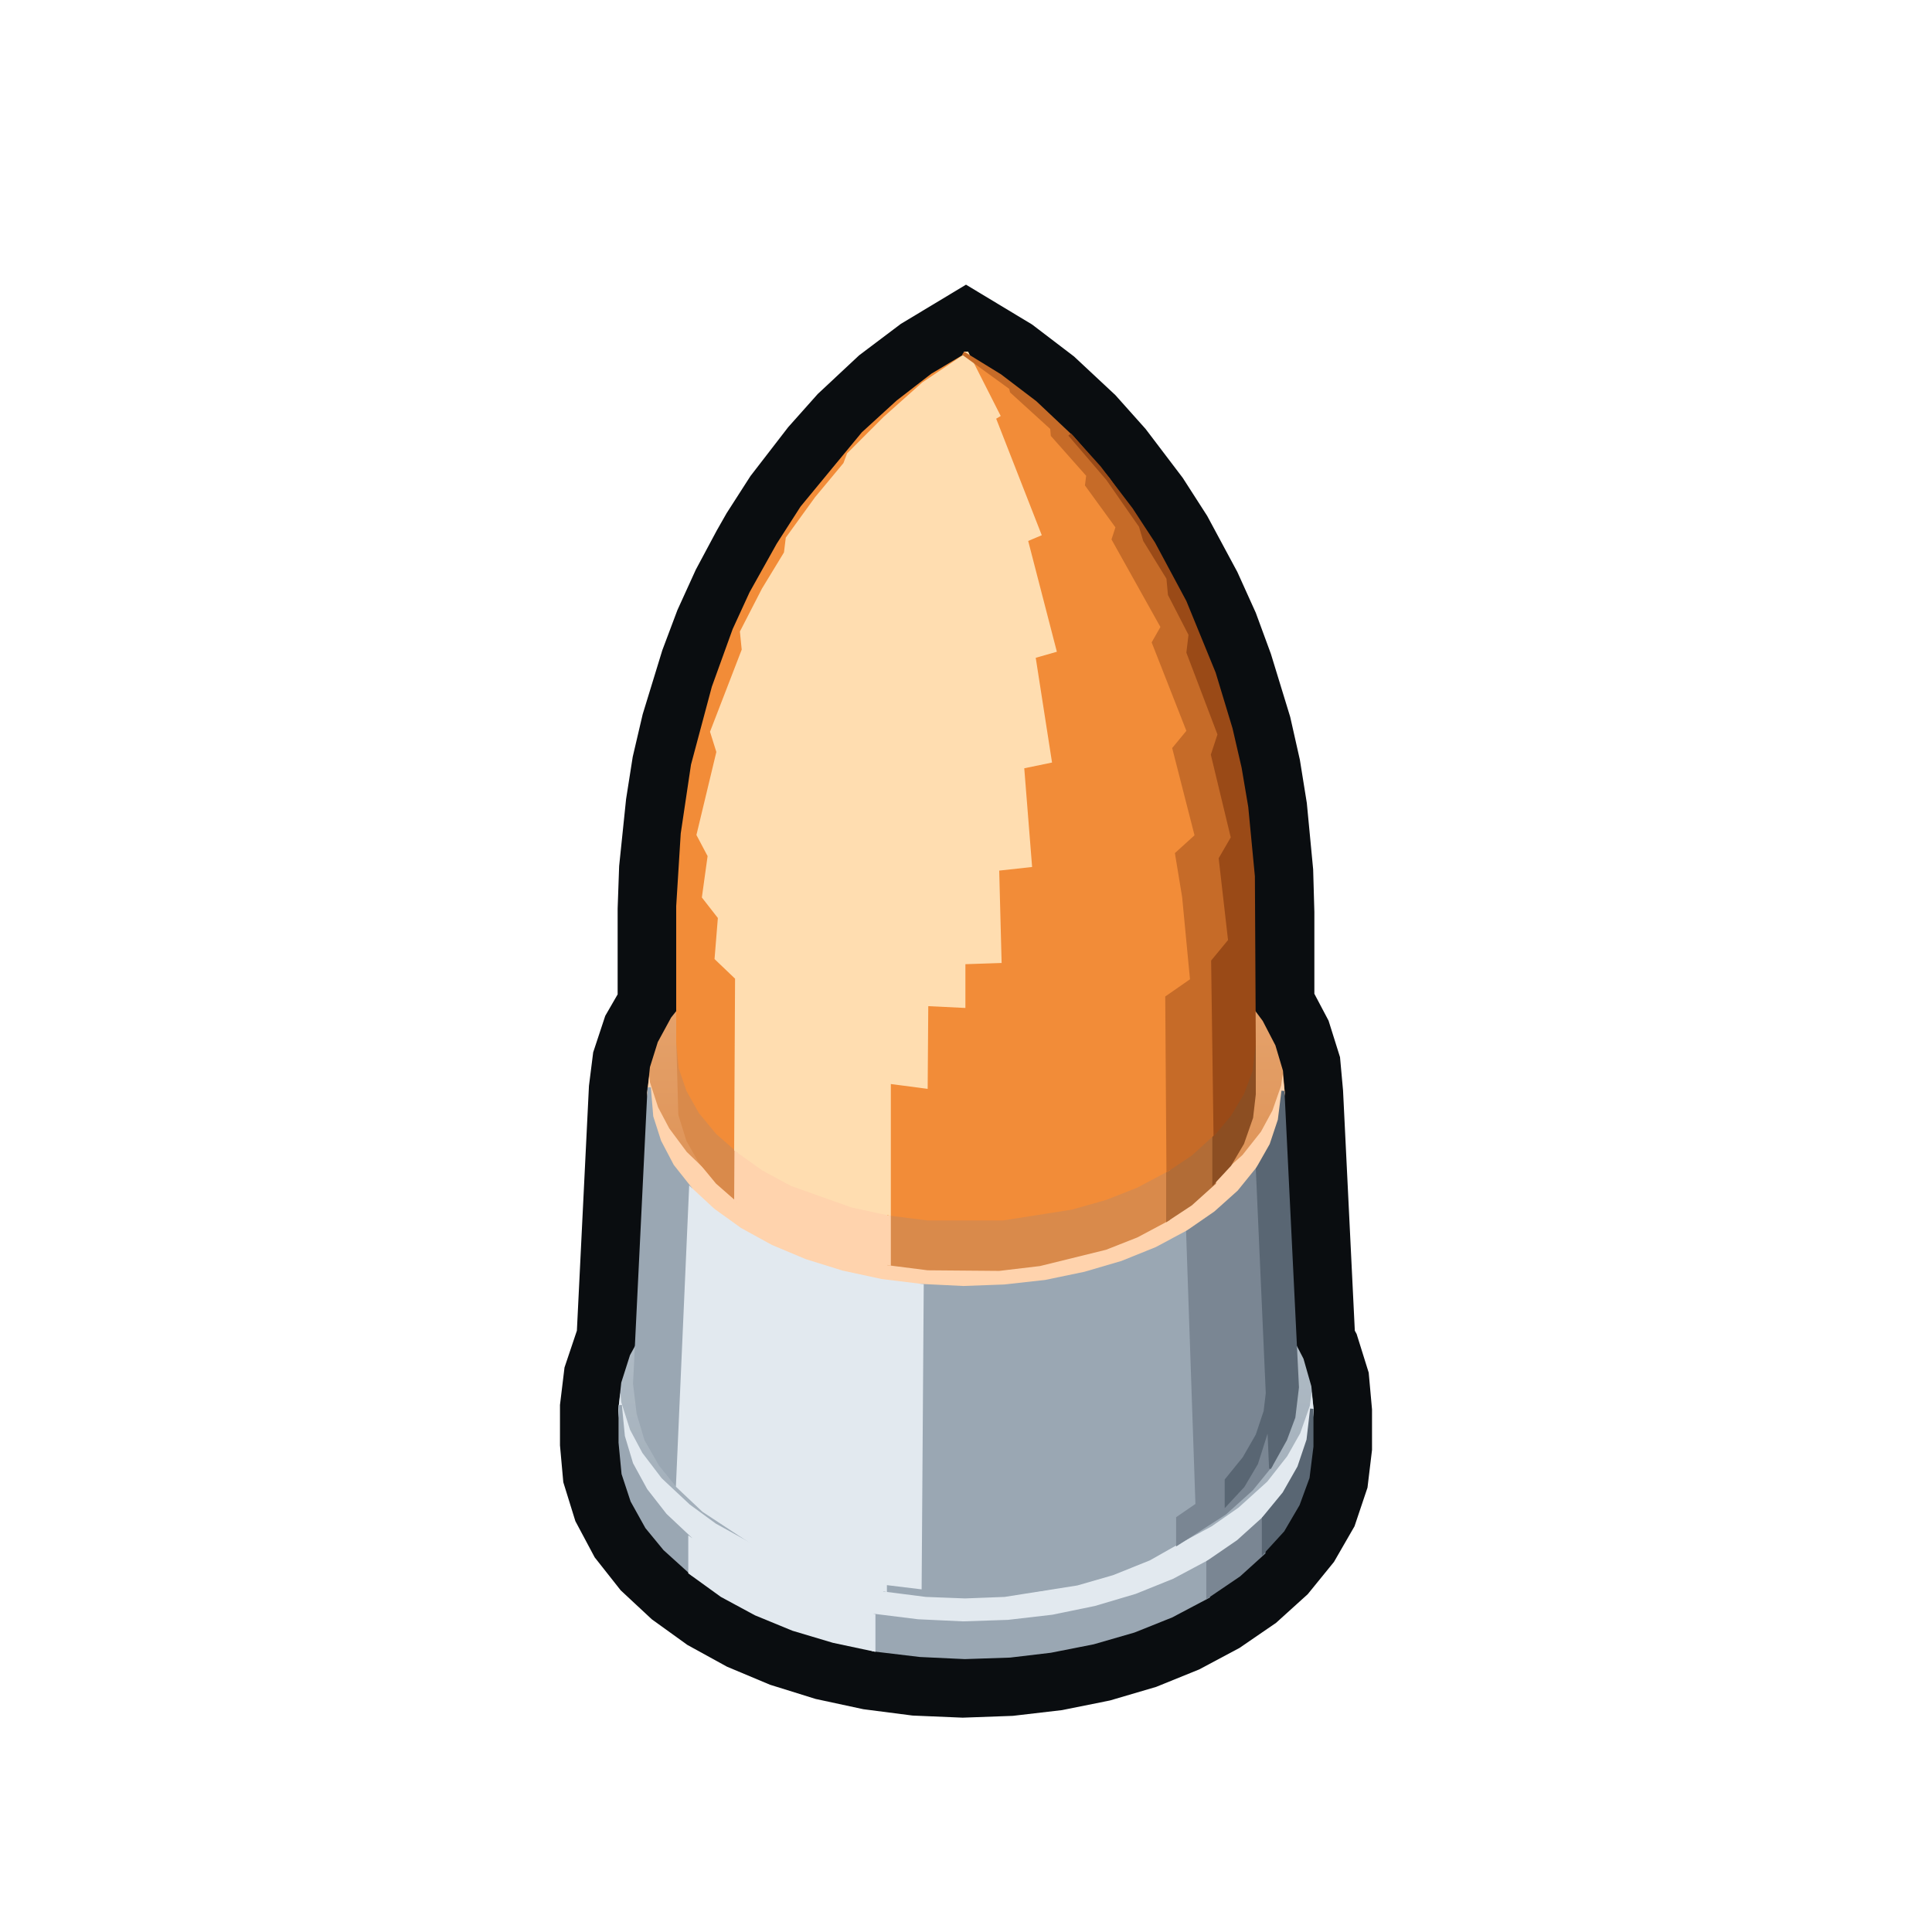
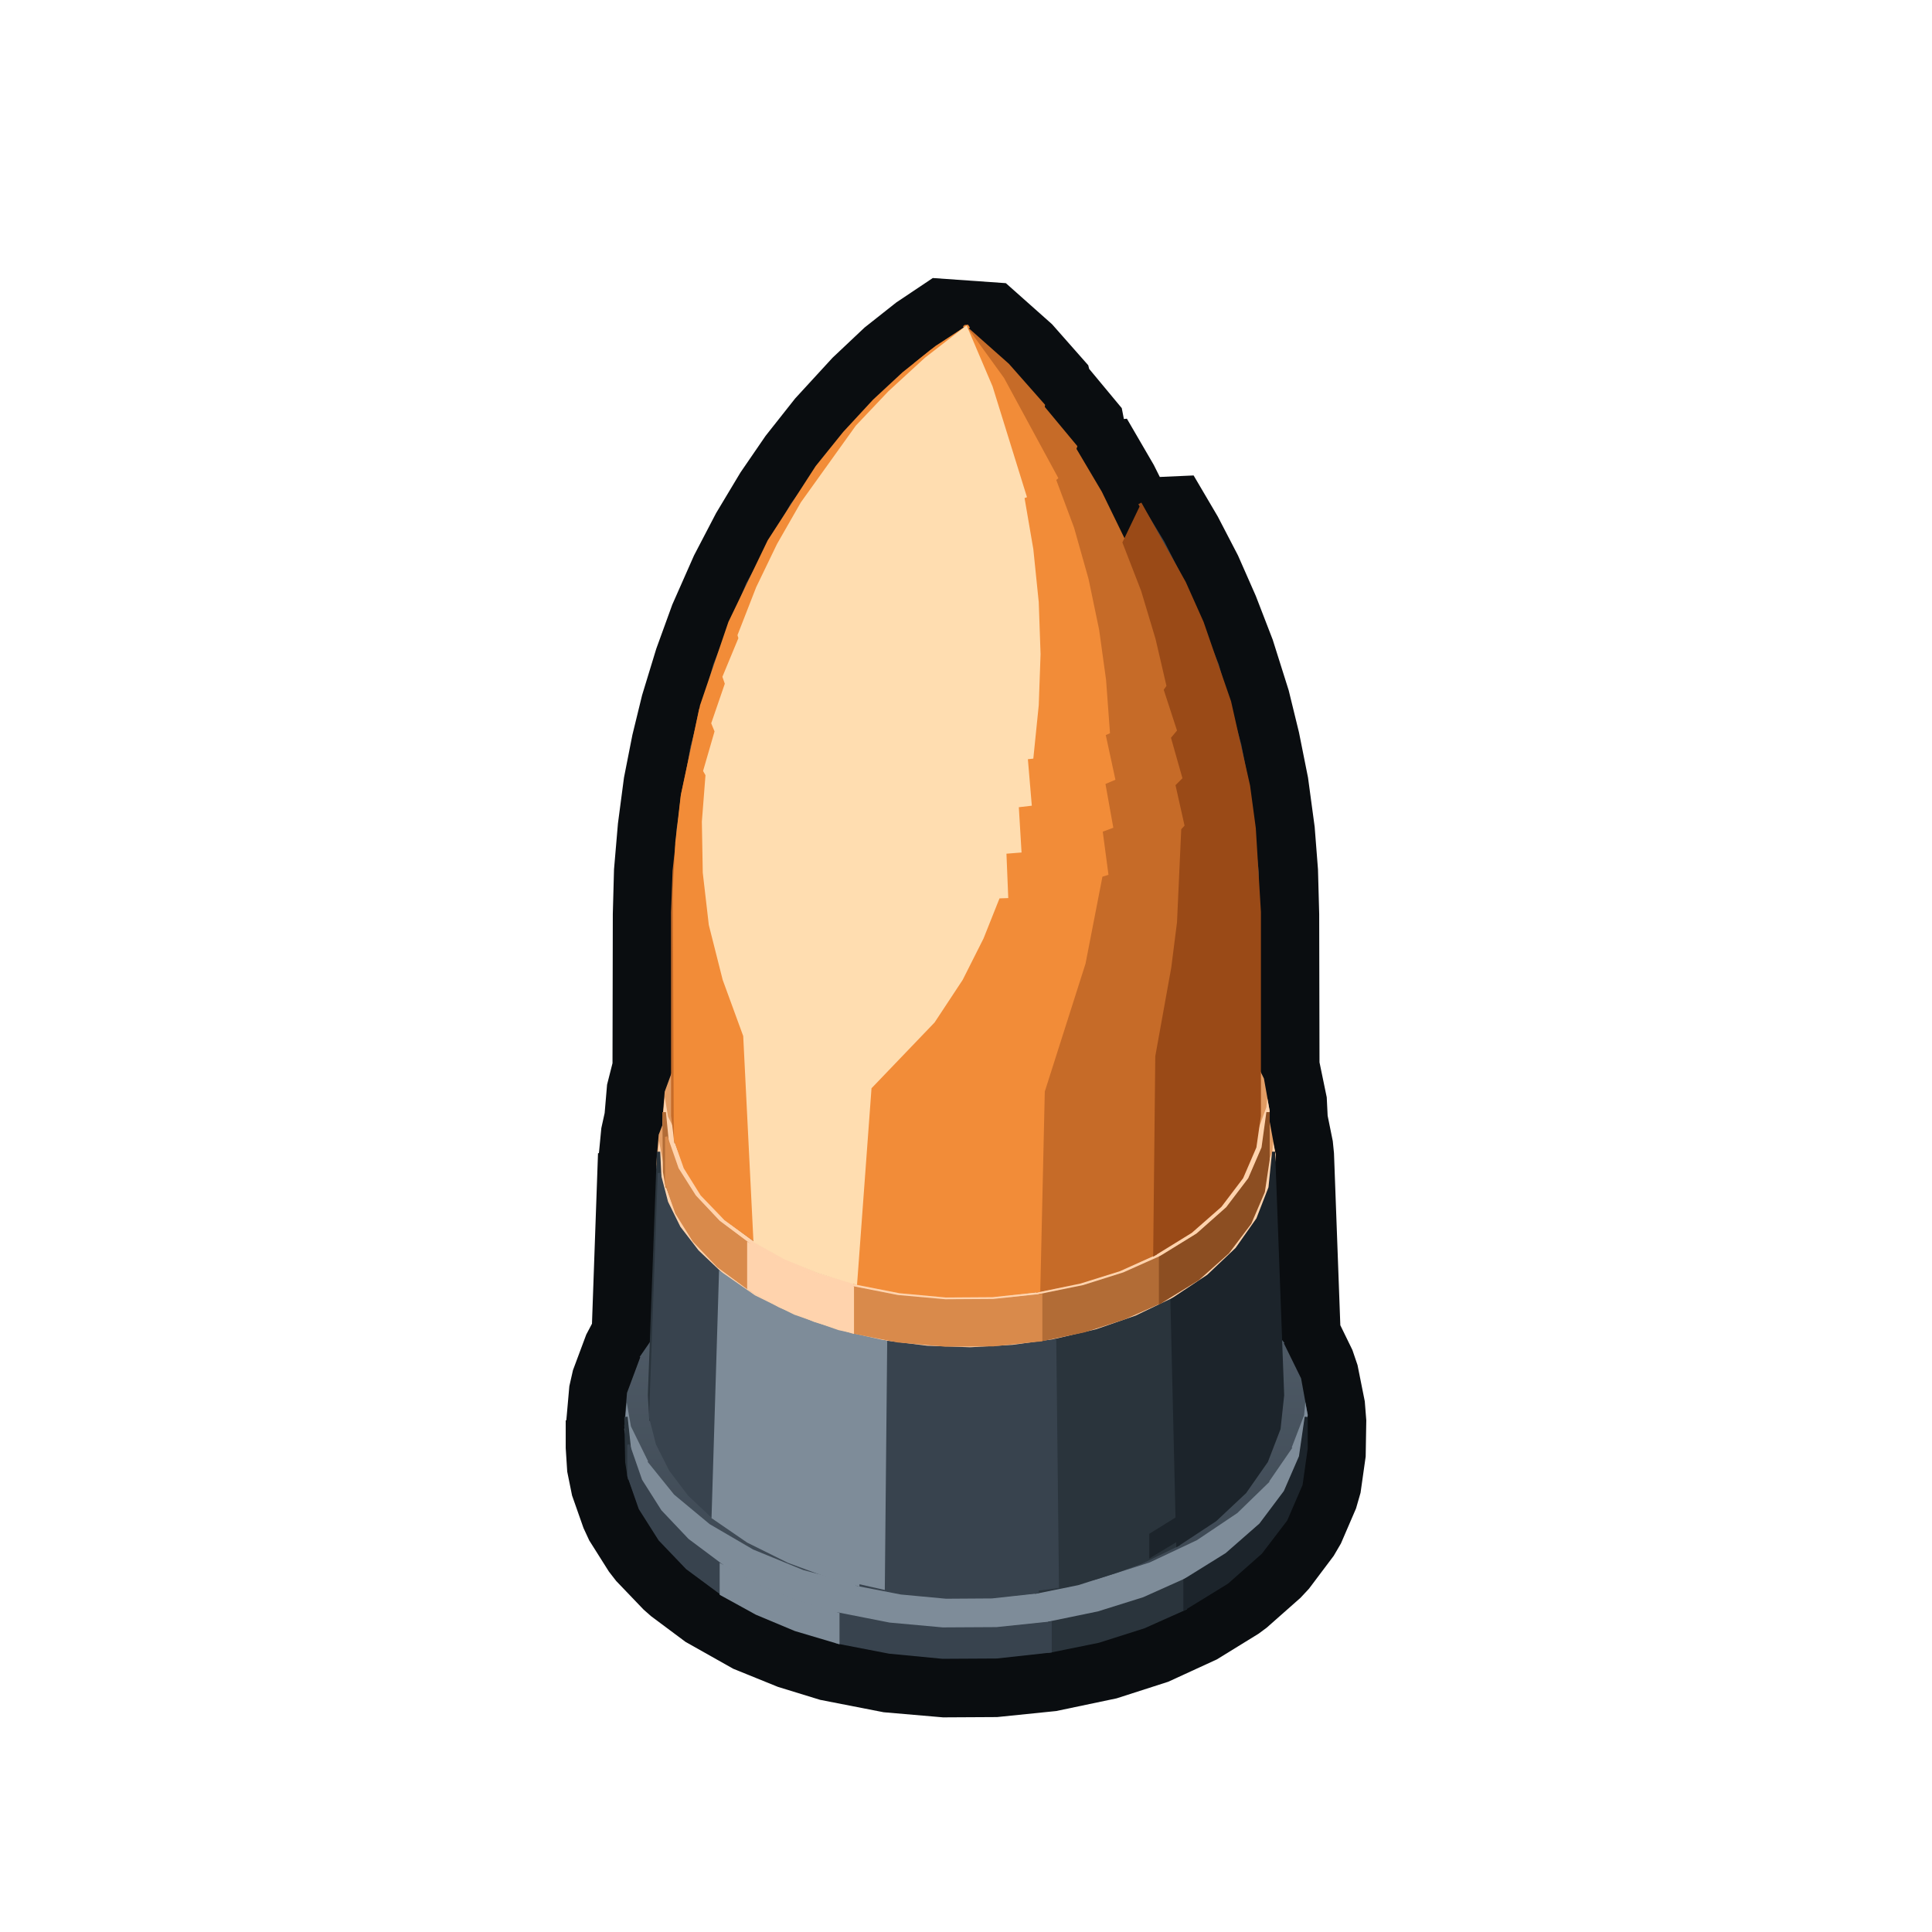
<svg xmlns="http://www.w3.org/2000/svg" viewBox="0 0 64 64" width="64" height="64">
  <defs>
-     <linearGradient id="g1" gradientUnits="userSpaceOnUse" x1="0.00" y1="39.61" x2="0.00" y2="53.84">
-       <stop offset="0.000" stop-color="#BAC5CE" />
-       <stop offset="1.000" stop-color="#9AA7B3" />
+     <linearGradient id="g1" gradientUnits="userSpaceOnUse" x1="0.00" y1="40.06" x2="0.00" y2="54.05">
+       <stop offset="0.000" stop-color="#586470" />
+       <stop offset="1.000" stop-color="#38434E" />
    </linearGradient>
-     <linearGradient id="g2" gradientUnits="userSpaceOnUse" x1="0.00" y1="29.68" x2="0.00" y2="42.72">
+     <linearGradient id="g2" gradientUnits="userSpaceOnUse" x1="0.00" y1="32.08" x2="0.00" y2="44.75">
+       <stop offset="0.000" stop-color="#EAAB77" />
+       <stop offset="1.000" stop-color="#D98A4B" />
+     </linearGradient>
+     <linearGradient id="g3" gradientUnits="userSpaceOnUse" x1="0.00" y1="30.74" x2="0.00" y2="43.17">
      <stop offset="0.000" stop-color="#EAAB77" />
      <stop offset="1.000" stop-color="#D98A4B" />
    </linearGradient>
  </defs>
-   <path fill="#0A0D10" fill-rule="evenodd" d="M19.11 44.08L18.7 45.3L18.55 46.54L18.55 47.88L18.66 49.1L19.06 50.39L19.7 51.59L20.56 52.68L21.59 53.64L22.77 54.49L24.08 55.21L25.51 55.81L27.02 56.28L28.6 56.62L30.23 56.83L31.89 56.9L33.55 56.84L35.18 56.65L36.77 56.33L38.3 55.88L39.73 55.3L41.06 54.59L42.27 53.76L43.32 52.81L44.19 51.74L44.87 50.56L45.3 49.28L45.45 48.03L45.45 46.69L45.34 45.47L44.94 44.19L44.88 44.08L44.49 36.12L44.39 35.02L44.01 33.81L43.54 32.92L43.54 30.21L43.5 28.8L43.29 26.6L43.06 25.17L42.74 23.75L42.1 21.66L41.6 20.3L40.99 18.95L39.99 17.09L39.18 15.83L37.95 14.21L36.95 13.09L35.58 11.81L34.19 10.75L32 9.43L29.84 10.73L28.46 11.77L27.09 13.05L26.11 14.15L24.86 15.77L24.07 17L23.74 17.58L23.05 18.87L22.44 20.21L21.94 21.54L21.29 23.66L20.96 25.07L20.74 26.47L20.51 28.69L20.46 30.1L20.46 32.94L20.05 33.65L19.65 34.86L19.51 35.97Z" />
-   <path fill="#9AA7B3" fill-rule="evenodd" d="M21.46 43.97L20.97 44.84L20.66 45.74L20.55 46.66L20.64 47.58L20.92 48.49L21.39 49.36L22.04 50.2L22.86 50.97L23.83 51.66L24.95 52.28L26.19 52.8L27.53 53.21L28.94 53.52L30.41 53.7L31.9 53.77L33.4 53.72L34.87 53.55L36.29 53.26L37.64 52.86L38.89 52.35L40.02 51.75L41.02 51.06L41.86 50.3L42.54 49.48L43.03 48.61L43.34 47.71L43.45 46.79L43.36 45.87L43.08 44.96L42.61 44.08L41.96 43.25L41.14 42.48L40.17 41.78L39.05 41.17L37.81 40.65L36.47 40.24L35.06 39.93L33.59 39.74L32.1 39.68L30.6 39.73L29.13 39.9L27.71 40.19L26.36 40.59L25.11 41.1L23.98 41.7L22.98 42.39L22.14 43.15ZM25.83 51.58L24.86 51.05L24 50.44L23.28 49.76L22.71 49.03L22.3 48.27L22.06 47.48L21.98 46.67L22.08 45.87L22.35 45.08L22.78 44.31L23.37 43.59L24.11 42.93L24.98 42.33L25.97 41.8L27.07 41.36L28.25 41.01L29.49 40.75L30.78 40.6L32.09 40.56L33.39 40.62L34.68 40.78L35.91 41.05L37.08 41.41L38.17 41.86L39.14 42.4L40 43.01L40.72 43.69L41.29 44.41L41.7 45.18L41.94 45.97L42.02 46.78L41.92 47.58L41.65 48.37L41.22 49.13L40.63 49.85L39.89 50.52L39.02 51.12L38.03 51.65L36.93 52.09L35.75 52.44L34.51 52.7L33.22 52.85L31.91 52.89L30.61 52.83L29.32 52.67L28.09 52.4L26.92 52.04Z" />
-   <path fill="url(#g1)" fill-rule="evenodd" d="M25 41.08L23.86 41.69L22.86 42.39L22.02 43.17L21.36 44L20.87 44.89L20.58 45.8L20.48 46.72L20.56 47.53L20.82 48.44L21.28 49.33L22.02 50.27L22.74 50.96L23.71 51.67L24.83 52.29L26.08 52.83L27.43 53.25L28.85 53.57L30.33 53.76L31.84 53.83L33.47 53.78L34.95 53.6L36.39 53.3L37.75 52.89L39.01 52.37L40.14 51.76L41.03 51.14L41.98 50.28L42.64 49.44L43.13 48.56L43.42 47.65L43.52 46.73L43.44 45.92L43.18 45.01L42.72 44.12L42.08 43.28L41.15 42.41L40.29 41.78L39.17 41.15L37.92 40.62L36.57 40.2L35.02 39.86L33.67 39.69L32.16 39.61L30.65 39.66L29.05 39.85L27.61 40.15L26.25 40.56ZM25.86 51.53L24.89 51L24.04 50.39L23.33 49.72L22.76 49L22.36 48.25L22.12 47.46L22.04 46.67L22.14 45.88L22.4 45.1L22.83 44.35L23.41 43.64L24.14 42.97L25.01 42.38L26 41.85L27.09 41.41L28.26 41.06L29.5 40.81L30.78 40.66L32.09 40.62L33.39 40.68L34.67 40.84L35.9 41.11L37.06 41.47L38.14 41.92L39.11 42.45L39.96 43.06L40.67 43.73L41.24 44.45L41.64 45.2L41.88 45.98L41.96 46.78L41.86 47.57L41.6 48.35L41.17 49.1L40.59 49.81L39.86 50.47L38.99 51.07L38 51.6L36.91 52.04L35.74 52.38L34.5 52.64L33.22 52.79L31.91 52.83L30.61 52.77L29.33 52.61L28.1 52.34L26.94 51.98Z" />
-   <path fill="#E2E9EF" fill-rule="evenodd" d="M20.55 46.14L20.48 46.72L20.58 47.65L20.82 48.44L21.28 49.33L22.02 50.27L22.74 50.96L23.71 51.67L24.96 52.35L26.08 52.83L27.43 53.25L28.98 53.59L30.33 53.76L31.84 53.83L33.47 53.78L34.95 53.6L36.39 53.3L37.75 52.89L38.88 52.43L40.14 51.76L41.14 51.05L41.88 50.37L42.64 49.44L43.13 48.56L43.39 47.77L43.52 46.73L43.45 46.11L43.39 46.57L43.07 47.48L42.64 48.24L41.98 49.08L41.03 49.94L40.14 50.56L39.01 51.17L36.91 52.04L35.74 52.38L34.5 52.64L33.22 52.79L31.91 52.83L30.61 52.77L29.33 52.61L28.1 52.34L26.94 51.98L24.83 51.09L23.71 50.47L22.85 49.84L21.92 48.97L21.28 48.13L20.87 47.36L20.58 46.45ZM37.91 40.63L36.57 40.2L35.15 39.88L33.67 39.69L32.16 39.61L30.53 39.67L29.05 39.85L27.61 40.15L26.25 40.56L25.84 40.73L25.01 41.18L24.14 41.77L23.41 42.44L22.83 43.15L22.4 43.9L22.14 44.68L22.04 45.47L22.11 46.15L22.14 45.88L22.4 45.1L22.83 44.35L23.41 43.64L24.14 42.97L25.01 42.38L26 41.85L27.09 41.41L28.26 41.06L29.5 40.81L30.78 40.66L32.09 40.62L33.39 40.68L34.67 40.84L35.9 41.11L37.06 41.47L38.14 41.92L39.11 42.45L39.96 43.06L40.67 43.73L41.24 44.45L41.64 45.2L41.88 45.98L41.89 46.1L41.96 45.58L41.88 44.78L41.64 44L41.24 43.25L40.67 42.53L39.96 41.86L39.11 41.25L38.19 40.75Z" />
-   <path fill="#D98A4B" fill-rule="evenodd" d="M22.34 33.68L21.89 34.47L21.61 35.3L21.51 36.14L21.58 36.99L21.84 37.82L22.27 38.62L22.87 39.38L23.62 40.09L24.52 40.73L25.54 41.29L26.67 41.77L27.9 42.15L29.2 42.43L30.54 42.6L31.91 42.66L33.28 42.61L34.63 42.45L35.93 42.19L37.17 41.82L38.32 41.36L39.36 40.81L40.27 40.18L41.04 39.48L41.66 38.72L42.11 37.93L42.39 37.1L42.49 36.26L42.42 35.41L42.16 34.58L41.73 33.78L41.13 33.02L40.38 32.31L39.48 31.67L38.46 31.11L37.33 30.63L36.1 30.25L34.8 29.97L33.46 29.8L32.09 29.74L30.72 29.79L29.37 29.94L28.07 30.21L26.83 30.58L25.68 31.04L24.64 31.59L23.73 32.22L22.96 32.92ZM26.13 40.83L25.2 40.32L24.38 39.73L23.7 39.09L23.15 38.4L22.76 37.67L22.53 36.92L22.46 36.15L22.55 35.38L22.81 34.63L23.22 33.9L23.78 33.22L24.48 32.58L25.31 32.01L26.26 31.51L27.3 31.09L28.43 30.75L29.61 30.51L30.84 30.37L32.08 30.33L33.33 30.38L34.55 30.54L35.73 30.79L36.84 31.14L37.87 31.57L38.8 32.08L39.62 32.66L40.3 33.31L40.85 34L41.24 34.73L41.47 35.48L41.54 36.25L41.45 37.02L41.19 37.77L40.78 38.49L40.22 39.18L39.52 39.82L38.69 40.39L37.74 40.89L36.7 41.31L35.57 41.65L34.39 41.89L33.16 42.03L31.92 42.07L30.67 42.02L29.45 41.86L28.27 41.61L27.16 41.26Z" />
-   <path fill="url(#g2)" fill-rule="evenodd" d="M25.58 31.03L24.52 31.59L23.61 32.23L22.84 32.94L22.23 33.71L21.79 34.52L21.53 35.35L21.44 36.2L21.5 36.93L21.75 37.77L22.17 38.58L22.85 39.45L23.5 40.08L24.4 40.73L25.42 41.31L26.56 41.8L27.8 42.19L29.11 42.47L30.47 42.65L31.85 42.72L33.35 42.67L34.71 42.51L36.03 42.23L37.28 41.85L38.43 41.38L39.48 40.81L40.28 40.25L41.16 39.46L41.77 38.69L42.21 37.88L42.47 37.05L42.56 36.2L42.5 35.47L42.25 34.63L41.83 33.82L41.25 33.04L40.39 32.24L39.6 31.67L38.58 31.09L37.44 30.6L36.2 30.21L34.77 29.9L33.53 29.75L32.15 29.68L30.77 29.72L29.29 29.89L27.97 30.17L26.72 30.55ZM26.15 40.77L25.23 40.27L24.42 39.69L23.74 39.05L23.21 38.37L22.82 37.65L22.59 36.9L22.52 36.15L22.61 35.4L22.86 34.65L23.27 33.94L23.82 33.26L24.52 32.63L25.34 32.06L26.28 31.56L27.32 31.14L28.44 30.81L29.62 30.57L30.84 30.43L32.08 30.39L33.32 30.44L34.54 30.6L35.71 30.85L36.82 31.2L37.85 31.63L38.77 32.13L39.58 32.71L40.26 33.35L40.79 34.03L41.18 34.75L41.41 35.5L41.48 36.25L41.39 37L41.14 37.74L40.73 38.46L40.18 39.14L39.48 39.77L38.66 40.34L37.72 40.84L36.68 41.25L35.56 41.59L34.38 41.83L33.16 41.97L31.92 42.01L30.68 41.96L29.46 41.8L28.29 41.55L27.18 41.2Z" />
-   <path fill="#FFD3AD" fill-rule="evenodd" d="M24.65 31.52L23.78 32.12L23.27 32.74L22.86 33.45L22.61 34.2L22.52 34.95L22.58 35.63L22.61 35.4L22.86 34.65L23.27 33.94L23.82 33.26L24.52 32.63L25.34 32.06L26.28 31.56L27.32 31.14L28.44 30.81L29.62 30.57L30.84 30.43L32.08 30.39L33.32 30.44L34.54 30.6L35.71 30.85L36.82 31.2L37.85 31.63L38.77 32.13L39.58 32.71L40.26 33.35L40.79 34.03L41.18 34.75L41.42 35.57L41.48 35.05L41.41 34.3L41.18 33.55L40.79 32.83L40.26 32.15L39.6 31.67L38.58 31.09L37.44 30.6L36.08 30.18L34.89 29.92L33.53 29.75L32.15 29.68L30.65 29.73L29.29 29.89L27.97 30.17L26.72 30.55L25.57 31.02ZM21.51 35.62L21.44 36.2L21.53 37.05L21.75 37.77L22.17 38.58L22.85 39.45L23.5 40.08L24.4 40.73L25.55 41.36L26.56 41.8L27.8 42.19L29.23 42.49L30.47 42.65L31.85 42.72L33.35 42.67L34.71 42.51L36.03 42.23L37.28 41.85L38.31 41.43L39.48 40.81L40.39 40.17L41.06 39.55L41.77 38.69L42.21 37.88L42.44 37.16L42.56 36.2L42.49 35.58L42.44 35.96L42.15 36.79L41.77 37.49L41.16 38.26L39.48 39.77L38.66 40.34L37.72 40.84L36.68 41.25L35.56 41.59L34.38 41.83L33.16 41.97L31.92 42.01L30.68 41.96L29.46 41.8L28.29 41.55L27.18 41.2L26.15 40.77L25.23 40.27L24.42 39.69L23.74 39.05L23.5 38.88L22.75 38.16L22.17 37.38L21.8 36.68L21.53 35.85Z" />
-   <path fill="#9AA7B3" fill-rule="evenodd" d="M23.22 24.16L22.93 25.45L22.72 26.75L22.5 28.82L22.46 30.13L22.46 36.15L22.53 36.92L22.76 37.67L23.15 38.4L23.7 39.09L24.38 39.73L25.2 40.32L26.13 40.83L27.16 41.26L28.27 41.61L29.45 41.86L30.67 42.02L31.92 42.07L33.16 42.03L34.39 41.89L35.57 41.65L36.7 41.31L37.74 40.89L38.69 40.39L39.52 39.82L40.22 39.18L40.78 38.49L41.19 37.77L41.45 37.02L41.54 36.25L41.54 30.24L41.5 28.92L41.3 26.85L41.09 25.55L40.8 24.26L40.21 22.3L39.75 21.06L39.19 19.83L38.26 18.1L37.54 16.97L36.41 15.49L35.51 14.49L34.29 13.34L33.09 12.42L32 11.77L30.93 12.41L29.74 13.31L28.52 14.45L27.63 15.45L26.5 16.91L25.78 18.04L25.49 18.55L24.84 19.75L24.29 20.98L23.6 22.88ZM23.24 49.96L24.17 50.63L24.6 50.87L24.86 51.05L25.83 51.58L26.92 52.04L28.09 52.4L29.32 52.67L30.61 52.83L31.91 52.89L33.22 52.85L34.51 52.7L35.75 52.44L36.93 52.09L38.03 51.65L39.02 51.12L39.36 50.89L39.69 50.72L40.65 50.06L41.45 49.33L42.1 48.54L42.57 47.7L42.86 46.84L42.97 45.96L42.49 36.26L42.39 37.1L42.11 37.93L41.66 38.72L41.04 39.48L40.27 40.18L39.36 40.81L38.32 41.36L37.17 41.82L35.93 42.19L34.63 42.45L33.28 42.61L31.91 42.66L30.54 42.6L29.2 42.43L27.9 42.15L26.67 41.77L25.54 41.29L24.52 40.73L23.62 40.09L22.87 39.38L22.27 38.62L21.84 37.82L21.58 36.99L21.51 36.14L21.03 45.84L21.11 46.72L21.38 47.59L21.83 48.43L22.45 49.22ZM22.86 52.09L23.83 52.79L24.95 53.41L26.19 53.93L27.53 54.34L28.94 54.64L30.41 54.83L31.9 54.9L33.4 54.85L34.87 54.68L36.29 54.39L37.64 53.99L38.89 53.48L40.02 52.88L41.02 52.19L41.86 51.43L42.54 50.61L43.03 49.74L43.34 48.83L43.45 47.91L43.45 46.79L43.34 47.71L43.03 48.61L42.54 49.48L41.86 50.3L41.02 51.06L40.02 51.75L38.89 52.35L37.64 52.86L36.29 53.26L34.87 53.55L33.4 53.72L31.9 53.77L30.41 53.7L28.94 53.52L27.53 53.21L26.19 52.8L24.95 52.28L23.83 51.66L22.86 50.97L22.04 50.2L21.39 49.36L20.92 48.49L20.64 47.58L20.55 46.66L20.55 47.79L20.64 48.71L20.92 49.62L21.39 50.49L22.04 51.32Z" />
-   <path fill="#9AA7B3" fill-rule="evenodd" d="M21.09 46.84L21.35 47.71L21.83 48.55L22.47 49.34L22.53 48.82L22.71 49.16L23.3 49.88L24.06 50.54L24.06 49.58L23.33 48.89L22.57 47.82L22.93 39.36L22.32 38.59L21.9 37.79L21.64 36.98L21.56 36.02L21.45 36.02L20.97 45.84ZM29.26 51.77L29.26 52.72L30.67 52.9L31.97 52.95L33.28 52.9L35.69 52.52L36.87 52.18L38.09 51.69L39.75 50.75L39.41 40.71L38.29 41.31L37.15 41.77L35.92 42.13L34.62 42.4L33.27 42.55L31.91 42.6L30.48 42.53L30.42 51.92ZM20.49 47.79L20.59 48.83L20.89 49.74L21.38 50.62L21.98 51.35L22.92 52.2L22.92 50.94L22.08 50.15L21.44 49.33L20.97 48.47L20.7 47.57L20.6 46.54L20.49 46.55ZM30.47 54.89L31.96 54.96L33.46 54.91L34.81 54.75L36.23 54.47L37.58 54.08L38.83 53.58L40.08 52.92L40.08 51.65L38.86 52.3L37.62 52.8L36.27 53.2L34.86 53.49L33.39 53.66L31.9 53.71L30.41 53.64L28.88 53.45L28.88 54.7Z" />
-   <path fill="#E2E9EF" fill-rule="evenodd" d="M23.27 50.08L24.91 51.16L25.89 51.69L26.98 52.13L28.15 52.48L29.38 52.74L29.38 52.51L30.53 52.65L30.6 42.54L29.21 42.37L27.91 42.09L26.69 41.71L25.57 41.24L24.55 40.68L23.66 40.04L22.83 39.27L22.39 49.25ZM23.88 52.9L25.01 53.51L26.25 54.02L27.59 54.42L29 54.72L29 53.47L27.54 53.15L26.21 52.74L24.98 52.22L23.87 51.61L22.8 50.86L22.8 52.12Z" />
-   <path fill="#7A8693" fill-rule="evenodd" d="M41.5 49.37L42.16 48.56L41.68 38.6L41 39.44L40.23 40.13L39.29 40.78L39.6 49.82L38.96 50.26L38.96 51.23L40.61 50.17ZM41.08 52.22L41.92 51.46L41.9 50.19L40.98 51.02L39.96 51.72L39.96 52.98Z" />
-   <path fill="#596673" fill-rule="evenodd" d="M42.63 47.71L42.91 46.96L43.03 45.96L42.55 36.14L42.45 36.13L42.33 37.09L42.06 37.9L41.6 38.71L41.93 46.15L41.86 46.74L41.6 47.52L41.17 48.27L40.57 49.01L40.57 49.96L41.22 49.26L41.67 48.5L41.99 47.49L42.04 48.65L42.1 48.66ZM42.54 50.73L43.05 49.86L43.38 48.96L43.51 47.92L43.51 46.67L43.4 46.66L43.28 47.69L42.98 48.58L42.49 49.44L41.8 50.28L41.8 51.54Z" />
-   <path fill="#D98A4B" fill-rule="evenodd" d="M22.47 36.93L22.74 37.8L23.15 38.52L23.72 39.21L24.44 39.84L24.44 38.05L23.74 37.4L23.21 36.71L22.82 35.99L22.59 35.25L22.51 34.37L22.4 34.38ZM29.39 41.91L30.73 42.08L33.1 42.1L34.45 41.94L36.64 41.4L37.68 40.99L38.75 40.42L38.75 38.64L37.72 39.18L36.68 39.6L35.56 39.93L34.38 40.17L33.16 40.32L31.92 40.36L30.68 40.3L29.39 40.14Z" />
-   <path fill="#FFD3AD" fill-rule="evenodd" d="M25.14 40.35L26.19 40.93L27.22 41.35L28.33 41.69L29.51 41.93L29.51 40.16L28.29 39.89L27.18 39.55L26.15 39.12L25.23 38.61L24.33 37.97L24.32 39.77Z" />
-   <path fill="#B26C36" fill-rule="evenodd" d="M39.48 39.93L40.28 39.21L40.26 37.41L39.48 38.11L38.63 38.7L38.63 40.49Z" />
-   <path fill="#8C4E22" fill-rule="evenodd" d="M41.51 37.03L41.6 36.25L41.6 34.48L41.49 34.47L41.39 35.35L41.14 36.09L40.73 36.81L40.16 37.51L40.16 39.29L40.78 38.62L41.21 37.89Z" />
-   <path fill="#F28C38" fill-rule="evenodd" d="M28.55 14.32L26.52 16.78L25.73 18.01L24.83 19.62L24.27 20.84L23.58 22.75L22.89 25.33L22.55 27.61L22.4 30.02L22.4 34.5L22.48 35.38L22.74 36.14L23.15 36.87L23.72 37.56L24.44 38.19L24.47 32.36L23.8 31.73L23.9 30.38L23.37 29.7L23.57 28.34L23.19 27.64L23.85 24.91L23.65 24.24L24.69 21.54L24.63 20.95L26.09 18.33L26.15 17.86L27.03 16.63L28.05 15.4L28.16 15.08L30.64 12.76L31.98 11.85L32.99 13.73L32.84 13.81L34.35 17.67L33.92 17.84L34.87 21.5L34.17 21.71L34.72 25.17L33.8 25.36L34.06 28.61L32.97 28.74L33.06 31.78L31.86 31.82L31.86 33.26L30.64 33.21L30.61 35.93L29.39 35.78L29.39 40.26L30.73 40.43L33.22 40.43L35.51 40.07L36.64 39.75L37.68 39.34L38.75 38.77L38.72 33.08L39.55 32.5L39.44 31L39.05 28.31L39.71 27.71L38.96 24.8L39.43 24.23L38.29 21.3L38.58 20.77L36.95 17.86L37.09 17.45L36.06 16.04L36.1 15.72L34.93 14.39L34.9 14.15L33.57 12.94L33.53 12.81L32.11 11.77L32.07 11.65L31.94 11.65L31.89 11.76L30.85 12.38L29.7 13.27Z" />
-   <path fill="#FFDDB0" fill-rule="evenodd" d="M27 16.47L26.03 17.81L25.97 18.3L25.24 19.5L24.51 20.92L24.57 21.52L23.52 24.24L23.73 24.91L23.07 27.66L23.44 28.36L23.25 29.73L23.78 30.41L23.67 31.77L24.35 32.42L24.32 38.11L25.25 38.77L26.19 39.28L28.21 40L29.51 40.28L29.51 35.91L30.73 36.07L30.75 33.33L31.98 33.39L31.98 31.94L33.18 31.9L33.1 28.84L34.19 28.72L33.93 25.45L34.85 25.26L34.31 21.79L35.01 21.59L34.06 17.92L34.51 17.73L33 13.87L33.15 13.78L32.07 11.65L31.93 11.65L31.92 11.75L30.55 12.67L29.27 13.81L28.06 15.02L27.94 15.34Z" />
-   <path fill="#C66B28" fill-rule="evenodd" d="M33.16 12.4L31.94 11.65L31.87 11.75L33.43 12.88L33.46 13L34.79 14.21L34.81 14.44L35.98 15.76L35.94 16.08L36.95 17.47L36.82 17.87L38.44 20.77L38.15 21.28L39.3 24.21L38.83 24.78L39.57 27.67L38.92 28.26L39.16 29.72L39.42 32.44L38.6 33.01L38.64 38.84L39.48 38.28L40.28 37.55L40.24 31.86L40.81 31.17L40.5 28.45L40.89 27.76L40.24 25L40.46 24.33L39.42 21.6L39.49 21.01L38.81 19.68L38.76 19.13L37.98 17.87L37.83 17.4L36.75 15.83L35.56 14.45L34.33 13.29Z" />
-   <path fill="#9A4A17" fill-rule="evenodd" d="M36.46 15.45L35.48 14.36L35.39 14.43L36.65 15.9L37.73 17.45L37.87 17.92L38.64 19.17L38.69 19.71L39.37 21.03L39.3 21.62L40.33 24.33L40.11 25L40.77 27.74L40.37 28.43L40.68 31.14L40.12 31.82L40.2 37.65L40.78 36.96L41.21 36.24L41.49 35.49L41.6 34.6L41.57 29.03L41.35 26.73L41.13 25.43L40.83 24.13L40.27 22.28L39.3 19.91L38.26 17.97L37.52 16.84Z" />
+   <path fill="#0A0D10" fill-rule="evenodd" d="M18.76 47.05L18.74 47.05L18.74 47.97L18.79 48.75L18.95 49.54L19.33 50.62L19.52 51.03L20.17 52.06L20.41 52.37L21.32 53.32L21.57 53.54L22.71 54.39L24.29 55.28L25.77 55.88L27.17 56.31L29.27 56.72L31.24 56.89L33.03 56.88L34.99 56.68L36.99 56.26L38.7 55.71L40.31 54.97L41.69 54.12L41.96 53.92L43.08 52.93L43.36 52.63L44.18 51.54L44.42 51.13L44.92 49.97L45.07 49.45L45.24 48.25L45.26 47.05L45.21 46.42L44.97 45.22L44.8 44.72L44.4 43.9L44.19 38.2L44.15 37.8L43.98 36.96L43.95 36.35L43.71 35.19L43.7 30.28L43.66 28.8L43.55 27.39L43.33 25.76L43.03 24.26L42.69 22.87L42.16 21.19L41.6 19.74L41.01 18.4L40.34 17.11L39.54 15.75L38.42 15.8L38.22 15.4L37.33 13.87L37.23 13.88L37.16 13.52L36.08 12.22L36.05 12.1L34.85 10.74L33.32 9.38L30.9 9.21L29.69 10.02L28.64 10.85L27.58 11.85L26.34 13.2L25.36 14.44L24.53 15.65L23.72 17L22.99 18.4L22.27 20.03L21.74 21.49L21.27 23.03L20.95 24.34L20.67 25.76L20.47 27.28L20.34 28.8L20.3 30.28L20.29 35.22L20.11 35.93L20.03 36.87L19.92 37.37L19.84 38.2L19.81 38.2L19.61 43.85L19.42 44.21L18.98 45.39L18.86 45.92Z" />
+   <path fill="#38434E" fill-rule="evenodd" d="M29.61 40.24L27.72 40.6L26.04 41.13L24.39 41.9L23.05 42.79L22.04 43.75L21.23 44.94L20.8 46.12L20.7 47.26L20.93 48.46L21.54 49.7L22.38 50.72L23.56 51.69L25.07 52.56L26.64 53.2L28.46 53.68L30.38 53.96L32.43 54.02L34.39 53.87L36.2 53.53L38.04 52.95L39.61 52.21L40.88 51.37L42.02 50.29L42.77 49.17L43.2 47.99L43.3 46.85L43.07 45.64L42.46 44.41L41.62 43.39L40.44 42.42L38.93 41.55L37.36 40.91L35.54 40.43L33.62 40.15L31.64 40.09ZM30.68 52.82L29.07 52.59L27.55 52.19L26.16 51.63L24.95 50.94L23.96 50.13L23.21 49.23L22.73 48.26L22.53 47.26L22.62 46.25L22.99 45.26L23.63 44.33L24.53 43.48L25.65 42.74L26.97 42.12L28.45 41.66L30.03 41.37L31.67 41.24L33.32 41.29L34.93 41.52L36.45 41.92L37.84 42.48L39.05 43.17L40.04 43.98L40.79 44.88L41.27 45.85L41.47 46.85L41.38 47.86L41.01 48.85L40.37 49.78L39.47 50.63L38.35 51.37L37.03 51.98L35.55 52.45L33.97 52.74L32.33 52.87Z" />
+   <path fill="url(#g1)" fill-rule="evenodd" d="M29.58 40.23L27.68 40.59L26.05 41.1L24.35 41.89L23.01 42.79L22.03 43.73L21.19 44.95L21.21 44.96L20.77 46.14L20.68 47.24L20.9 48.45L21.47 49.61L21.45 49.62L21.53 49.72L22.33 50.71L23.51 51.69L25.07 52.59L26.61 53.21L28.43 53.69L30.36 53.98L32.46 54.04L34.42 53.89L36.19 53.55L38.08 52.96L39.65 52.22L40.88 51.39L42.06 50.28L42.04 50.28L42.81 49.16L42.79 49.15L43.23 47.97L43.32 46.87L43.1 45.66L42.53 44.5L42.55 44.49L42.47 44.39L41.67 43.4L40.49 42.42L38.93 41.52L37.39 40.9L35.57 40.41L33.64 40.13L31.66 40.06ZM30.68 52.79L29.07 52.57L27.55 52.17L26.17 51.62L24.97 50.92L23.98 50.12L23.23 49.22L22.75 48.25L22.55 47.26L22.64 46.25L23.01 45.27L23.65 44.34L24.54 43.5L25.66 42.76L26.98 42.14L28.45 41.68L30.03 41.39L31.67 41.26L33.32 41.32L34.93 41.54L36.45 41.94L37.83 42.49L39.03 43.19L40.02 43.99L40.77 44.89L41.25 45.86L41.45 46.85L41.36 47.86L40.99 48.84L40.35 49.76L39.46 50.61L38.34 51.35L37.02 51.96L35.55 52.43L33.97 52.72L32.33 52.85Z" />
+   <path fill="#7E8C99" fill-rule="evenodd" d="M20.76 46.46L20.68 47.36L20.9 48.45L21.47 49.61L21.45 49.62L22.33 50.71L23.63 51.77L24.95 52.53L26.61 53.21L28.43 53.69L30.36 53.98L32.34 54.05L34.42 53.89L36.32 53.52L38.08 52.96L39.65 52.22L40.99 51.32L42.06 50.28L42.04 50.28L42.81 49.16L42.79 49.15L43.23 47.97L43.32 46.87L43.24 46.45L43.2 46.88L42.79 47.95L42.81 47.96L42.04 49.08L42.06 49.08L40.99 50.12L39.65 51.02L38.08 51.76L36.32 52.32L34.42 52.69L32.33 52.85L30.36 52.78L28.43 52.49L26.61 52.01L24.95 51.33L23.51 50.49L22.33 49.51L21.45 48.42L21.47 48.41L20.9 47.25ZM31.66 40.07L30.03 40.19L28.45 40.48L26.98 40.94L25.66 41.56L24.54 42.3L23.65 43.14L23.01 44.07L22.64 45.05L22.55 46.06L22.63 46.41L22.64 46.25L23.01 45.27L23.65 44.34L24.54 43.5L25.66 42.76L26.98 42.14L28.45 41.68L30.03 41.39L31.67 41.26L33.32 41.32L34.93 41.54L36.45 41.94L37.83 42.49L39.03 43.19L40.02 43.99L40.77 44.89L41.25 45.86L41.37 46.49L41.45 45.65L41.25 44.66L40.77 43.69L40.02 42.79L39.03 41.99L37.83 41.29L36.45 40.74L34.93 40.34L33.38 40.12Z" />
+   <path fill="#D98A4B" fill-rule="evenodd" d="M29.83 32.24L28.12 32.57L26.61 33.04L25.1 33.74L23.89 34.55L22.99 35.42L22.24 36.5L21.85 37.57L21.77 38.59L21.97 39.68L22.53 40.81L23.28 41.72L24.35 42.61L25.73 43.4L27.15 43.97L28.79 44.41L30.53 44.66L32.4 44.72L34.17 44.58L35.8 44.28L37.47 43.75L38.9 43.08L40.04 42.32L41.07 41.34L41.76 40.32L42.15 39.25L42.23 38.23L42.03 37.14L41.47 36.02L40.72 35.1L39.65 34.21L38.27 33.42L36.85 32.85L35.21 32.41L33.47 32.16L31.68 32.1ZM30.65 44.29L29.01 44.06L27.46 43.65L26.04 43.09L24.81 42.38L23.8 41.55L23.03 40.63L22.54 39.64L22.34 38.62L22.43 37.59L22.8 36.58L23.46 35.63L24.38 34.76L25.52 34.01L26.87 33.38L28.37 32.91L29.99 32.61L31.66 32.48L33.35 32.53L34.99 32.77L36.54 33.17L37.96 33.74L39.19 34.45L40.2 35.27L40.97 36.19L41.46 37.18L41.66 38.21L41.57 39.23L41.2 40.24L40.54 41.19L39.62 42.06L38.48 42.82L37.13 43.44L35.63 43.91L34.01 44.22L32.34 44.35Z" />
+   <path fill="url(#g2)" fill-rule="evenodd" d="M29.8 32.23L28.08 32.55L26.61 33.02L25.06 33.74L23.85 34.56L22.98 35.4L22.21 36.51L22.23 36.52L21.82 37.59L21.74 38.57L21.94 39.67L22.46 40.72L22.44 40.73L22.52 40.83L23.24 41.72L24.31 42.61L25.73 43.43L27.11 43.99L28.76 44.43L30.51 44.68L32.42 44.74L34.2 44.6L35.79 44.3L37.51 43.76L38.94 43.09L40.04 42.35L41.11 41.33L41.09 41.33L41.79 40.31L41.77 40.31L42.18 39.23L42.26 38.25L42.06 37.16L41.54 36.1L41.56 36.1L41.48 35.99L40.76 35.11L39.69 34.21L38.27 33.4L36.89 32.84L35.24 32.4L33.49 32.14L31.7 32.08ZM30.65 44.27L29.01 44.04L27.46 43.63L26.05 43.07L24.82 42.36L23.81 41.54L23.05 40.62L22.56 39.63L22.36 38.62L22.45 37.59L22.82 36.59L23.48 35.65L24.39 34.78L25.53 34.02L26.88 33.4L28.38 32.93L29.99 32.63L31.66 32.5L33.35 32.55L34.99 32.79L36.54 33.19L37.95 33.76L39.18 34.46L40.19 35.29L40.95 36.21L41.44 37.19L41.64 38.21L41.55 39.23L41.18 40.23L40.52 41.18L39.61 42.04L38.47 42.8L37.12 43.42L35.62 43.89L34.01 44.2L32.34 44.32Z" />
+   <path fill="#FFD3AD" fill-rule="evenodd" d="M28.21 32.53L26.49 33.06L25.06 33.74L23.85 34.56L22.89 35.49L22.91 35.5L22.64 35.89L22.45 36.39L22.36 37.42L22.43 37.78L22.45 37.59L22.82 36.59L23.48 35.65L24.39 34.78L25.53 34.02L26.88 33.4L28.38 32.93L29.99 32.63L31.66 32.5L33.35 32.55L34.99 32.79L36.54 33.19L37.95 33.76L39.18 34.46L40.19 35.29L40.95 36.21L41.44 37.19L41.57 37.85L41.64 37.01L41.44 35.99L40.76 35.11L39.58 34.14L38.39 33.45L36.89 32.84L35.24 32.4L33.37 32.13L31.58 32.08L29.92 32.21ZM21.83 37.79L21.75 38.69L21.94 39.67L22.46 40.72L22.44 40.73L23.24 41.72L24.42 42.68L25.61 43.37L27.11 43.99L28.76 44.43L30.51 44.68L32.3 44.75L34.2 44.6L35.92 44.27L37.51 43.76L38.94 43.09L40.15 42.27L41.11 41.33L41.09 41.33L41.79 40.31L41.77 40.31L42.18 39.23L42.26 38.25L42.17 37.83L42.15 38.15L41.77 39.11L41.79 39.11L41.36 39.73L41.18 40.23L40.52 41.18L39.61 42.04L38.47 42.8L37.12 43.42L35.62 43.89L34.01 44.2L32.34 44.32L30.65 44.27L29.01 44.04L27.46 43.63L26.05 43.07L24.82 42.36L23.81 41.54L23.05 40.62L22.61 39.73L22.44 39.53L22.46 39.52L21.98 38.58Z" />
+   <path fill="#D98A4B" fill-rule="evenodd" d="M29.87 30.91L28.19 31.22L26.71 31.69L25.23 32.38L24.04 33.17L23.16 34.02L22.43 35.08L22.05 36.14L21.96 37.14L22.16 38.21L22.71 39.31L23.45 40.21L24.49 41.08L25.85 41.86L27.24 42.41L28.85 42.84L30.56 43.09L32.39 43.15L34.13 43.01L35.73 42.71L37.37 42.2L38.77 41.54L39.89 40.79L40.9 39.83L41.57 38.83L41.95 37.78L42.04 36.78L41.84 35.71L41.29 34.61L40.55 33.71L39.51 32.84L38.15 32.06L36.76 31.5L35.15 31.07L33.44 30.83L31.69 30.77ZM30.65 42.84L29.01 42.6L27.46 42.2L26.04 41.63L24.81 40.93L23.8 40.1L23.03 39.18L22.54 38.19L22.34 37.17L22.43 36.14L22.8 35.13L23.46 34.18L24.38 33.31L25.52 32.55L26.87 31.93L28.37 31.46L29.99 31.15L31.66 31.03L33.35 31.08L34.99 31.31L36.54 31.72L37.96 32.28L39.19 32.99L40.2 33.82L40.97 34.74L41.46 35.73L41.66 36.75L41.57 37.78L41.2 38.79L40.54 39.74L39.62 40.61L38.48 41.37L37.13 41.99L35.63 42.46L34.01 42.77L32.34 42.89Z" />
+   <path fill="url(#g3)" fill-rule="evenodd" d="M29.84 30.89L28.16 31.21L26.71 31.67L25.19 32.37L24 33.18L23.15 34L22.39 35.1L22.41 35.1L22.02 36.16L21.94 37.12L22.13 38.19L22.64 39.22L22.62 39.23L22.7 39.33L23.4 40.2L24.45 41.08L25.85 41.88L27.2 42.43L28.82 42.86L30.53 43.11L32.41 43.17L34.16 43.03L35.72 42.74L37.41 42.21L38.81 41.54L39.89 40.82L40.94 39.82L40.92 39.82L41.61 38.82L41.59 38.82L41.98 37.76L42.06 36.8L41.87 35.73L41.36 34.69L41.38 34.69L41.3 34.58L40.6 33.72L39.55 32.84L38.15 32.04L36.8 31.49L35.18 31.06L33.47 30.81L31.71 30.74ZM30.65 42.82L29.01 42.58L27.46 42.18L26.05 41.61L24.82 40.91L23.81 40.08L23.05 39.16L22.56 38.18L22.36 37.16L22.45 36.14L22.82 35.14L23.48 34.19L24.39 33.33L25.53 32.57L26.88 31.95L28.38 31.48L29.99 31.17L31.66 31.05L33.35 31.1L34.99 31.33L36.54 31.74L37.95 32.3L39.18 33.01L40.19 33.83L40.95 34.75L41.44 35.74L41.64 36.75L41.55 37.78L41.18 38.78L40.52 39.72L39.61 40.59L38.47 41.35L37.12 41.97L35.62 42.44L34.01 42.74L32.34 42.87Z" />
+   <path fill="#FFD3AD" fill-rule="evenodd" d="M28.28 31.19L26.59 31.71L25.19 32.37L24 33.18L23.06 34.09L23.08 34.1L22.45 34.99L22.36 35.96L22.43 36.32L22.45 36.14L22.82 35.14L23.48 34.19L24.39 33.33L25.53 32.57L26.88 31.95L28.38 31.48L29.99 31.17L31.66 31.05L33.35 31.1L34.99 31.33L36.54 31.74L37.95 32.3L39.18 33.01L40.19 33.83L40.95 34.75L41.44 35.74L41.57 36.39L41.64 35.55L41.54 35.07L41.36 34.69L41.38 34.69L40.6 33.72L39.44 32.77L38.27 32.09L36.8 31.49L35.18 31.06L33.35 30.8L31.59 30.75L29.96 30.87ZM22.02 36.34L21.94 37.23L22.13 38.19L22.64 39.22L22.62 39.23L23.4 40.2L24.56 41.15L25.73 41.83L27.2 42.43L28.82 42.86L30.53 43.11L32.29 43.17L34.16 43.03L35.84 42.71L37.41 42.21L38.81 41.54L40 40.74L40.94 39.82L40.92 39.82L41.61 38.82L41.59 38.82L41.98 37.76L42.06 36.8L41.98 36.38L41.95 36.68L41.18 38.78L40.52 39.72L39.61 40.59L38.47 41.35L37.12 41.97L35.62 42.44L34.01 42.74L32.34 42.87L30.65 42.82L29.01 42.58L27.46 42.18L26.05 41.61L24.82 40.91L23.81 40.08L23.05 39.16L22.56 38.18L22.46 37.65L22.13 36.99Z" />
+   <path fill="#38434E" fill-rule="evenodd" d="M26.19 16.69L24.72 19.32L23.63 22L22.87 24.73L22.41 27.47L22.26 30.25L22.26 36.96L22.35 37.83L22.67 38.69L23.23 39.58L24.01 40.41L25.05 41.18L26 41.7L27.12 42.17L28.37 42.54L29.8 42.82L31.33 42.96L32.88 42.95L34.36 42.8L35.79 42.5L37.09 42.09L38.22 41.59L39.47 40.82L40.44 39.96L41.16 39.02L41.6 38L41.74 36.96L41.7 28.89L41.39 26.06L41.12 24.66L40.37 22L39.28 19.33L38.57 17.94L37.81 16.69L37.24 17.88L36.5 16.33L35.64 14.87L35.67 14.79L34.58 13.48L34.6 13.42L33.39 12.06L31.99 10.79L29.88 12.37L28.9 13.29L27.92 14.35ZM22.39 40.2L22.97 41.11L23.78 41.96L24.84 42.76L25.82 43.29L26.97 43.77L28.27 44.16L29.74 44.45L31.31 44.59L32.9 44.58L34.51 44.41L35.9 44.12L37.24 43.69L38.41 43.18L39.7 42.39L40.69 41.51L41.43 40.53L41.88 39.49L42.04 38.41L42.04 36.88L41.97 36.88L41.81 38.01L41.36 39.04L40.64 40L39.65 40.87L38.43 41.63L37.22 42.17L35.88 42.59L34.46 42.88L32.9 43.05L31.32 43.06L29.75 42.92L28.24 42.62L27 42.25L25.86 41.77L24.83 41.2L23.83 40.45L23.03 39.61L22.46 38.71L22.13 37.76L22.04 36.88L21.96 36.88L21.99 38.82L22.06 39.3ZM21.48 46.22L21.53 47.02L21.75 47.84L22.19 48.71L22.81 49.53L23.66 50.33L24.76 51.08L26.11 51.75L27.22 52.16L28.45 52.53L29.85 52.8L31.35 52.94L32.86 52.93L34.31 52.78L35.71 52.49L37.82 51.78L38.99 51.23L40.28 50.38L41.27 49.44L41.98 48.42L42.4 47.33L42.52 46.22L42.22 38.19L42.16 38.19L42.04 39.34L41.64 40.37L40.95 41.35L40 42.25L38.81 43.03L37.63 43.6L36.33 44.05L34.93 44.38L33.55 44.57L32.14 44.65L30.72 44.6L29.33 44.43L27.76 44.08L26.31 43.57L25 42.93L23.89 42.16L23.12 41.44L22.52 40.65L22.11 39.82L21.89 38.97L21.85 38.19L21.78 38.19ZM21.18 49.98L21.83 51.01L22.74 51.97L23.94 52.86L25.05 53.47L26.34 54.01L27.79 54.44L29.45 54.76L31.23 54.93L33.02 54.91L34.74 54.74L36.39 54.39L37.9 53.92L39.22 53.34L40.66 52.45L41.79 51.45L42.62 50.36L43.13 49.18L43.3 47.98L43.3 46.98L43.23 46.97L43.05 48.24L42.55 49.4L41.73 50.48L40.62 51.47L39.24 52.32L37.88 52.93L36.37 53.4L34.77 53.73L33.01 53.92L31.23 53.93L29.46 53.77L27.76 53.44L26.37 53.01L25.08 52.48L23.93 51.84L22.79 50.99L21.89 50.05L21.25 49.03L20.88 47.96L20.78 46.98L20.7 46.98L20.73 48.43L20.81 48.97Z" />
+   <path fill="#2A343C" fill-rule="evenodd" d="M21.51 47.07L21.62 47.06L21.91 38.97L21.87 38.15L21.76 38.15L21.46 46.22ZM22.63 47.94L22.54 46.24L22.43 46.25L22.45 47.45L22.53 47.95ZM39.09 51.19L38.89 42.97L37.62 43.58L36.32 44.03L34.87 44.37L34.95 51.86L34.29 51.99L34.29 52.8L35.72 52.51L37 52.1L37.83 51.8ZM20.8 49.01L20.9 49L20.9 47.96L20.79 46.93L20.68 46.94L20.71 48.44ZM39.32 53.31L39.32 52.26L37.87 52.91L36.37 53.38L34.72 53.72L34.72 54.76L36.4 54.42L37.91 53.94Z" />
+   <path fill="#38434E" fill-rule="evenodd" d="M22.17 48.72L22.79 49.54L23.67 50.37L23.7 49.97L24.16 50.45L25.22 51.23L25.22 50.41L24.24 49.67L23.73 49.13L23.93 42.17L23.14 41.42L22.54 40.64L22.13 39.81L21.88 38.85L21.79 38.86L21.5 46.95L21.73 47.85ZM35.08 52.6L34.99 44.35L33.54 44.55L32.14 44.63L30.72 44.58L29.27 44.4L29.2 51.88L28.35 51.72L28.35 52.53L29.84 52.82L31.34 52.96L32.86 52.95L34.41 52.78L34.41 52.69ZM21.82 51.03L22.73 51.98L23.96 52.89L23.96 51.84L22.81 50.98L21.91 50.03L21.27 49.02L20.86 47.84L20.78 47.86L20.78 48.9L21.16 49.99ZM33.02 54.94L34.84 54.74L34.84 53.71L33.01 53.9L31.23 53.91L29.47 53.75L27.69 53.4L27.69 54.44L29.45 54.78L31.22 54.95Z" />
+   <path fill="#7E8C99" fill-rule="evenodd" d="M24.75 51.1L26.1 51.77L27.21 52.18L28.47 52.56L28.47 52.48L29.31 52.67L29.39 44.42L27.77 44.06L26.31 43.55L25.01 42.91L23.82 42.08L23.57 50.29ZM26.33 54.03L27.81 54.47L27.81 53.43L26.37 52.99L25.09 52.46L23.84 51.77L23.84 52.83L25.04 53.49Z" />
+   <path fill="#1C242B" fill-rule="evenodd" d="M38.97 51.26L40.29 50.39L41.28 49.46L42 48.43L42.42 47.34L42.54 46.22L42.24 38.15L42.14 38.15L42.02 39.33L41.62 40.36L40.93 41.34L39.99 42.23L38.77 43.04L38.94 50.27L38.07 50.81L38.07 51.63L38.96 51.09ZM40.68 52.46L41.8 51.47L42.64 50.37L43.15 49.19L43.32 47.98L43.32 46.94L43.22 46.93L43.03 48.24L42.53 49.39L41.72 50.47L40.6 51.45L39.2 52.32L39.2 53.37Z" />
+   <path fill="#B26C36" fill-rule="evenodd" d="M21.96 38.82L22.05 39.35L22.15 39.34L22.15 37.76L22.06 36.84L21.94 36.84ZM35.91 44.14L37.25 43.71L38.51 43.15L38.51 41.57L37.21 42.15L35.88 42.57L34.41 42.87L34.41 44.45Z" />
+   <path fill="#D98A4B" fill-rule="evenodd" d="M22.37 40.2L22.95 41.13L23.76 41.98L24.87 42.79L24.87 41.21L23.84 40.44L23.05 39.6L22.48 38.7L22.11 37.64L22.03 37.66L22.03 39.23ZM29.73 44.47L31.31 44.61L32.91 44.6L34.53 44.43L34.53 42.86L32.9 43.03L31.32 43.04L29.75 42.9L28.17 42.59L28.17 44.16Z" />
+   <path fill="#FFD3AD" fill-rule="evenodd" d="M24.75 42.72L25.81 43.31L26.97 43.79L28.29 44.19L28.29 42.61L27.01 42.23L25.87 41.75L24.75 41.13Z" />
+   <path fill="#8C4E22" fill-rule="evenodd" d="M38.39 43.22L39.71 42.41L40.71 41.52L41.45 40.54L41.9 39.49L42.06 38.42L42.06 36.84L41.95 36.84L41.79 38.01L41.35 39.03L40.62 39.99L39.64 40.86L38.39 41.63Z" />
+   <path fill="#C66B28" fill-rule="evenodd" d="M30.35 12.12L31.98 10.96L33.12 12.54L34.91 15.81L34.85 15.86L35.49 17.6L35.96 19.28L36.31 20.96L36.53 22.62L36.64 24.21L36.49 24.29L36.81 25.75L36.49 25.91L36.74 27.33L36.39 27.49L36.59 28.89L36.41 28.97L35.81 31.99L34.46 36.23L34.33 42.82L35.79 42.52L37.1 42.11L38.32 41.56L38.41 34.91L38.94 31.96L39.22 29.07L39.25 27.51L39.38 27.41L39.07 26.04L39.31 25.83L38.92 24.45L39.14 24.25L38.68 22.86L38.77 22.77L38.4 21.16L37.88 19.44L37.26 17.85L36.5 16.29L35.66 14.87L35.69 14.78L34.61 13.48L34.62 13.41L33.42 12.05L32.1 10.88L32.07 10.76L31.95 10.76L31.91 10.86L30.81 11.6L30.28 12.03ZM22.56 26.3L22.28 28.84L22.23 30.21L22.23 36.96L22.34 37.87L22.44 37.86L22.41 29.58L22.49 28.02L22.66 26.49L23.28 23.51L23.16 23.48Z" />
+   <path fill="#F28C38" fill-rule="evenodd" d="M28.92 13.24L27.93 14.31L27.02 15.44L25.43 17.9L24.13 20.6L23.19 23.36L22.55 26.36L22.37 27.9L22.29 29.47L22.32 37.76L22.65 38.7L23.21 39.6L24 40.42L25.09 41.21L24.78 34.39L24.09 32.52L23.62 30.72L23.41 29L23.38 27.33L23.49 25.69L23.43 25.51L23.78 24.26L23.69 23.93L24.12 22.7L24.07 22.4L25.12 19.59L25.8 18.17L26.58 16.8L27.46 15.48L28.47 14.16L29.54 13.02L30.73 11.93L31.98 10.97L32.75 12.79L33.87 16.4L33.8 16.43L34.12 18.27L34.29 20.03L34.34 21.75L34.28 23.43L34.12 25.02L33.92 25.06L34.05 26.57L33.62 26.65L33.71 28.12L33.22 28.19L33.28 29.63L33.02 29.66L32.43 31.12L31.73 32.49L30.89 33.76L28.69 36.05L28.74 36.07L28.27 42.54L29.8 42.84L31.33 42.98L32.88 42.97L34.46 42.8L34.61 36.16L35.96 31.92L36.52 29.04L36.72 28.98L36.53 27.55L36.88 27.42L36.62 25.97L36.95 25.83L36.63 24.35L36.77 24.29L36.64 22.52L36.41 20.86L36.06 19.18L35.58 17.48L34.99 15.9L35.06 15.84L33.26 12.52L32.08 10.89L32.13 10.85L32.07 10.76L31.9 10.8L31.93 10.85L30.99 11.46L29.9 12.33Z" />
+   <path fill="#FFDDB0" fill-rule="evenodd" d="M23.29 25.54L23.37 25.68L23.25 27.22L23.28 28.91L23.48 30.64L23.94 32.46L24.62 34.32L24.96 41.15L25.99 41.72L27.11 42.18L28.39 42.57L28.87 36.05L30.96 33.87L31.89 32.46L32.58 31.09L33.11 29.76L33.4 29.75L33.34 28.28L33.84 28.24L33.75 26.74L34.18 26.69L34.05 25.15L34.23 25.13L34.41 23.36L34.47 21.67L34.41 19.95L34.23 18.19L33.94 16.5L34.02 16.47L32.88 12.8L32.02 10.78L30.64 11.85L29.43 12.96L28.35 14.1L26.53 16.64L25.74 18.02L25.05 19.45L24.43 21.04L24.46 21.14L23.93 22.42L24.01 22.65L23.56 23.96L23.67 24.23Z" />
+   <path fill="#9A4A17" fill-rule="evenodd" d="M37.81 16.65L37.71 16.7L37.75 16.78L37.18 17.97L37.8 19.57L38.28 21.17L38.64 22.72L38.55 22.85L38.99 24.2L38.79 24.44L39.17 25.78L38.94 26.01L39.24 27.35L39.13 27.47L38.99 30.55L38.8 32.05L38.27 34.99L38.2 41.63L39.48 40.84L40.46 39.98L41.18 39.03L41.62 38.01L41.77 36.96L41.77 30.21L41.6 27.43L41.41 26.02L40.78 23.23L39.87 20.6L39.28 19.28Z" />
</svg>
